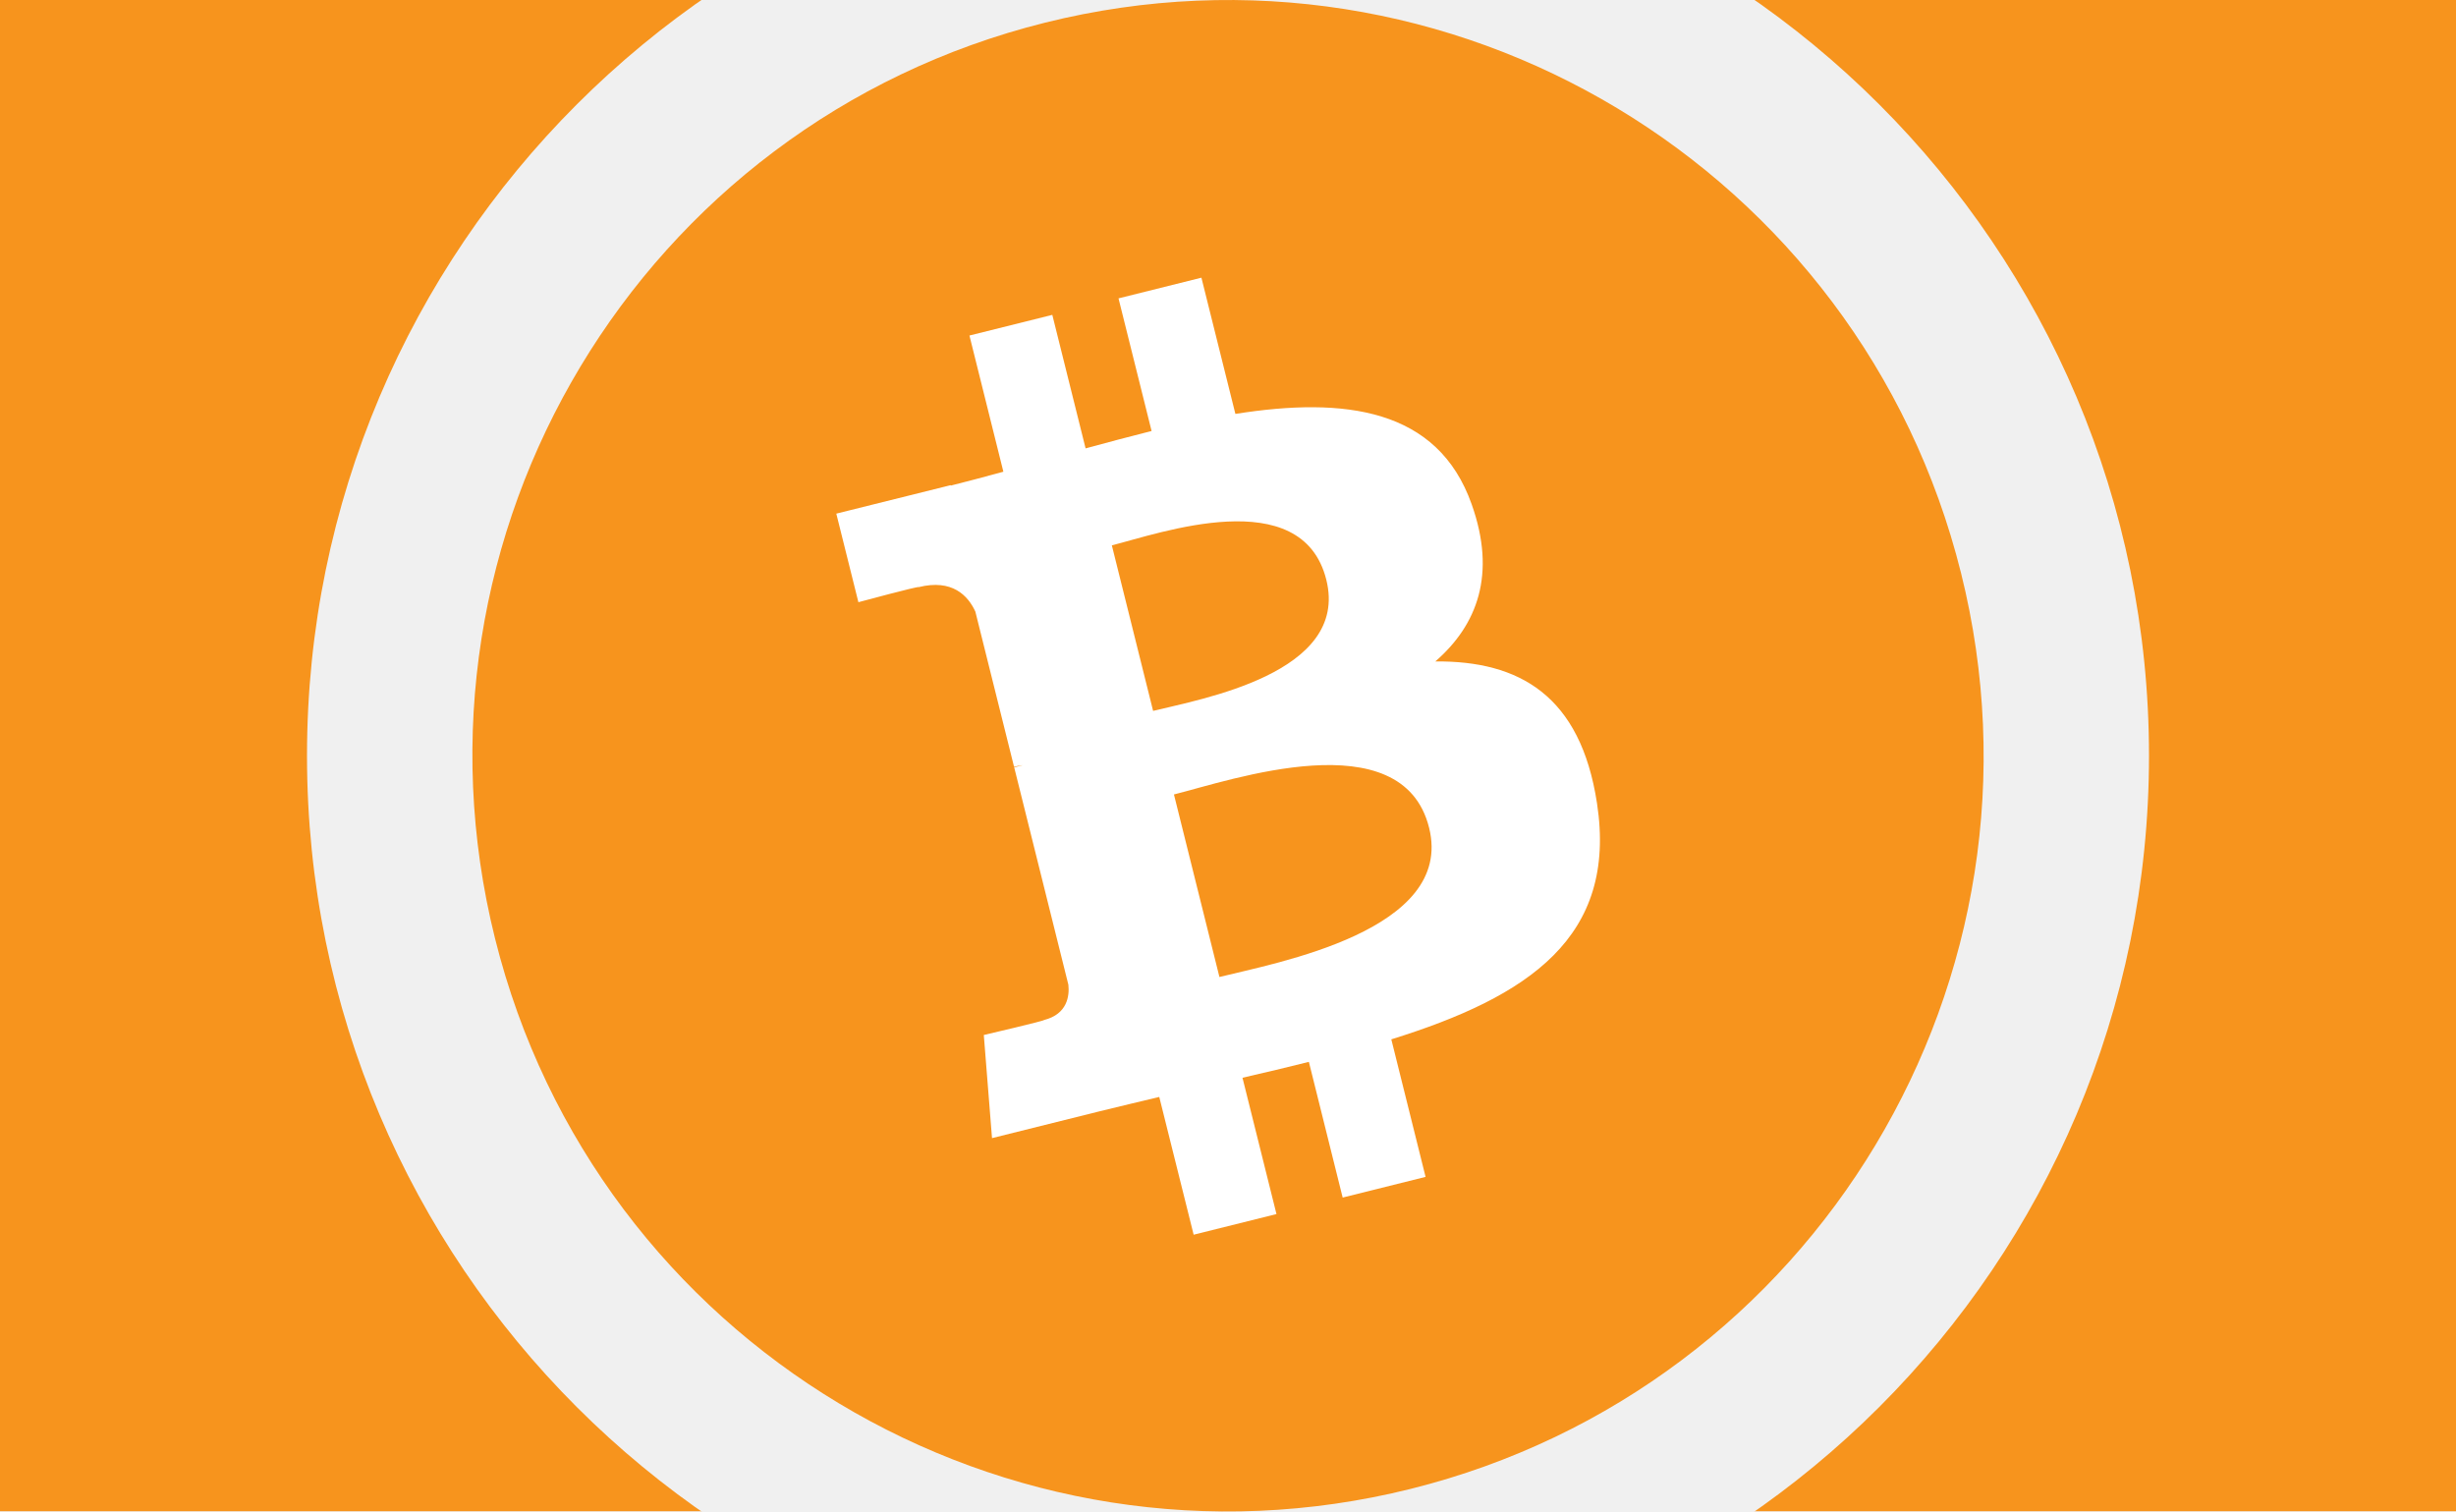
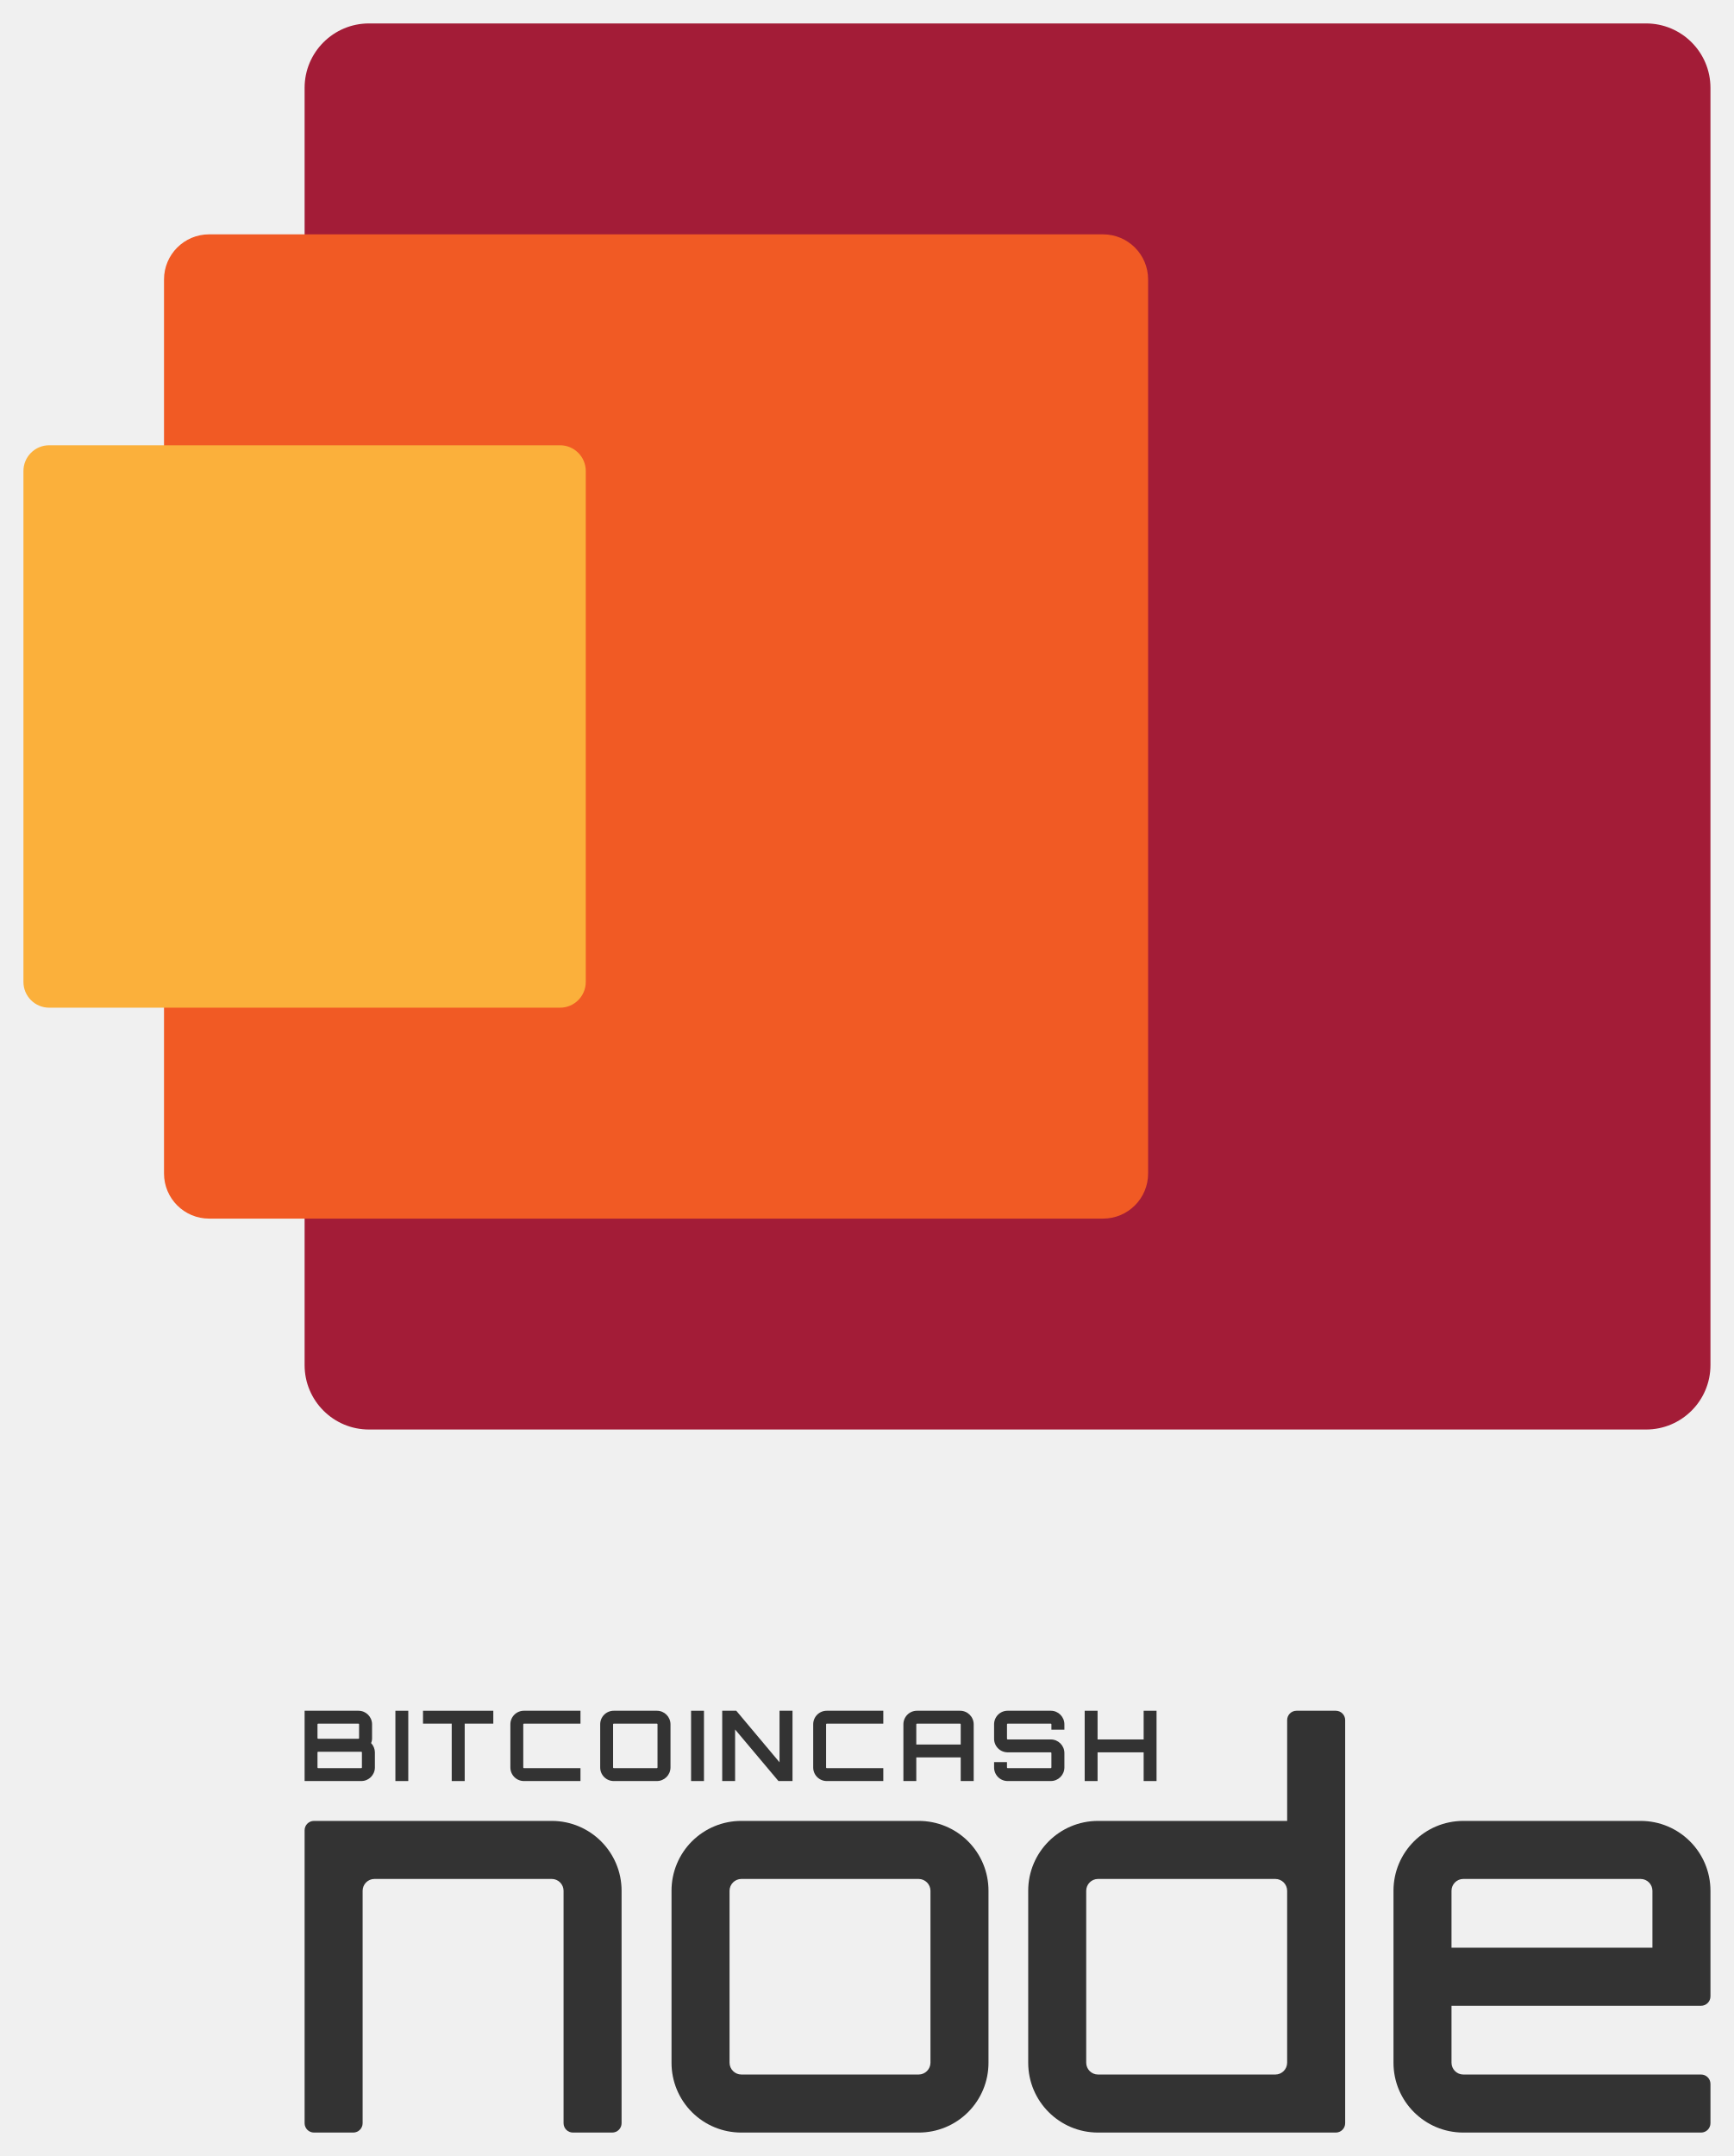
- <svg xmlns="http://www.w3.org/2000/svg" height="64" width="104" version="1.1">
+ <svg xmlns="http://www.w3.org/2000/svg" id="b0e7cbcd-2371-4c0d-abdf-f19cb9756eb5" data-name="Layer 1" viewBox="0 0 185 230">
  <defs>
-     <mask id="note-mask" x="0" y="0" width="80" height="30">
-       <rect x="0" y="0" height="64" width="104" fill="#fff" />
-       <circle cx="52" cy="32" r="39" />
-     </mask>
+     <style>.ac050dca-71d8-476b-ab89-d156f899c550{fill:#a31c37;}.a4bc01c2-9bee-446f-8907-83051c5e4229{fill:#f15a24;}.f00bb2b8-ac2d-4277-9702-6d98d22b322e{fill:#fbb03b;}.b8b8167b-3678-4de4-986e-f0de7170edac{fill:#333;}</style>
  </defs>
-   <rect x="0" y="0" height="64" width="104" style="fill: #f7941d" mask="url(#note-mask)" />
-   <g transform="translate(20, 0) rotate(-28, 32, 32)">
-     <svg height="64" width="64" version="1.1">
-       <g transform="translate(0.00630876,-0.00301984)">
-         <path fill="#f7941d" d="m63.033,39.744c-4.274,17.143-21.637,27.576-38.782,23.301-17.138-4.274-27.571-21.638-23.295-38.78,4.272-17.145,21.635-27.579,38.775-23.305,17.144,4.274,27.576,21.64,23.302,38.784z" />
-         <path fill="#FFF" d="m46.103,27.444c0.637-4.258-2.605-6.547-7.038-8.074l1.438-5.768-3.511-0.875-1.4,5.616c-0.923-0.23-1.871-0.447-2.813-0.662l1.41-5.653-3.509-0.875-1.439,5.766c-0.764-0.174-1.514-0.346-2.242-0.527l0.004-0.018-4.842-1.209-0.934,3.75s2.605,0.597,2.55,0.634c1.422,0.355,1.679,1.296,1.636,2.042l-1.638,6.571c0.098,0.025,0.225,0.061,0.365,0.117-0.117-0.029-0.242-0.061-0.371-0.092l-2.296,9.205c-0.174,0.432-0.615,1.08-1.609,0.834,0.035,0.051-2.552-0.637-2.552-0.637l-1.743,4.019,4.569,1.139c0.85,0.213,1.683,0.436,2.503,0.646l-1.453,5.834,3.507,0.875,1.439-5.772c0.958,0.26,1.888,0.5,2.798,0.726l-1.434,5.745,3.511,0.875,1.453-5.823c5.987,1.133,10.489,0.676,12.384-4.739,1.527-4.36-0.076-6.875-3.226-8.515,2.294-0.529,4.022-2.038,4.483-5.155zm-8.022,11.249c-1.085,4.36-8.426,2.003-10.806,1.412l1.928-7.729c2.38,0.594,10.012,1.77,8.878,6.317zm1.086-11.312c-0.99,3.966-7.1,1.951-9.082,1.457l1.748-7.01c1.982,0.494,8.365,1.416,7.334,5.553z" />
-       </g>
-     </svg>
-   </g>
+   <rect class="ac050dca-71d8-476b-ab89-d156f899c550" x="32.5" y="2.5" width="150" height="150" rx="6.872" transform="translate(215 155) rotate(180)" />
+   <rect class="a4bc01c2-9bee-446f-8907-83051c5e4229" x="17.5" y="25" width="105" height="105" rx="4.811" transform="translate(140 155) rotate(180)" />
+   <rect class="f00bb2b8-ac2d-4277-9702-6d98d22b322e" x="2.5" y="47.5" width="60" height="60" rx="2.749" transform="translate(65 155) rotate(180)" />
+   <path class="b8b8167b-3678-4de4-986e-f0de7170edac" d="M66.321,201.706V226.5a1,1,0,0,1-1,1H61.13a1,1,0,0,1-1-1V201.706a1.265,1.265,0,0,0-1.262-1.262H39.953a1.265,1.265,0,0,0-1.262,1.262V226.5a1,1,0,0,1-1,1H33.5a1,1,0,0,1-1-1V195.253a1,1,0,0,1,1-1H58.868A7.452,7.452,0,0,1,66.321,201.706Z" />
+   <path class="b8b8167b-3678-4de4-986e-f0de7170edac" d="M98.017,194.253a7.437,7.437,0,0,1,7.452,7.453v18.343A7.437,7.437,0,0,1,98.017,227.5H79.1a7.437,7.437,0,0,1-7.451-7.451V201.706A7.437,7.437,0,0,1,79.1,194.253ZM79.1,200.444a1.272,1.272,0,0,0-1.26,1.262v18.343a1.271,1.271,0,0,0,1.26,1.26H98.017a1.271,1.271,0,0,0,1.261-1.26V201.706a1.272,1.272,0,0,0-1.261-1.262Z" />
+   <path class="b8b8167b-3678-4de4-986e-f0de7170edac" d="M143.525,183.5v43a1,1,0,0,1-1,1H117.157a7.451,7.451,0,0,1-7.451-7.451V201.706a7.452,7.452,0,0,1,7.453-7.453h20.176V183.5a1,1,0,0,1,1-1h4.191A1,1,0,0,1,143.525,183.5Zm-7.452,37.809a1.264,1.264,0,0,0,1.261-1.26V201.706a1.265,1.265,0,0,0-1.262-1.262H117.157a1.265,1.265,0,0,0-1.262,1.262v18.343a1.264,1.264,0,0,0,1.261,1.26Z" />
+   <path class="b8b8167b-3678-4de4-986e-f0de7170edac" d="M182.5,201.704V212.972a1,1,0,0,1-1,1H154.871v6.077a1.264,1.264,0,0,0,1.261,1.26H181.5a1,1,0,0,1,1,1V226.5a1,1,0,0,1-1,1H156.132a7.451,7.451,0,0,1-7.452-7.451V201.706a7.453,7.453,0,0,1,7.453-7.453h18.916A7.451,7.451,0,0,1,182.5,201.704Zm-6.191,6.077v-6.075a1.265,1.265,0,0,0-1.262-1.262H156.132a1.264,1.264,0,0,0-1.261,1.26v6.077Z" />
+   <path class="b8b8167b-3678-4de4-986e-f0de7170edac" d="M39.698,185.417a1.241,1.241,0,0,1-.104.531,1.468,1.468,0,0,1,.406.99v1.615A1.454,1.454,0,0,1,38.542,190H32.5v-7.5h5.75a1.452,1.452,0,0,1,1.448,1.448Zm-5.75-1.542a.071.071,0,0,0-.073.073v1.469a.071.071,0,0,0,.073.073H38.25a.07.07,0,0,0,.063-.073v-1.469a.07.07,0,0,0-.063-.073Zm4.667,3.062c0-.042-.031-.062-.073-.062H33.948c-.042,0-.073.021-.073.062v1.615a.071.071,0,0,0,.073.073h4.594a.071.071,0,0,0,.073-.073Z" />
+   <path class="b8b8167b-3678-4de4-986e-f0de7170edac" d="M42.187,182.5h1.375V190H42.187Z" />
+   <path class="b8b8167b-3678-4de4-986e-f0de7170edac" d="M52.634,182.5v1.375H49.582V190h-1.385v-6.125H45.134V182.5Z" />
+   <path class="b8b8167b-3678-4de4-986e-f0de7170edac" d="M55.904,183.875a.071.071,0,0,0-.073.073v4.604a.071.071,0,0,0,.073.073h6.031V190H55.904a1.445,1.445,0,0,1-1.448-1.448v-4.604A1.445,1.445,0,0,1,55.904,182.5h6.031v1.375Z" />
+   <path class="b8b8167b-3678-4de4-986e-f0de7170edac" d="M70.091,182.5a1.451,1.451,0,0,1,1.448,1.448v4.604A1.451,1.451,0,0,1,70.091,190h-4.604a1.445,1.445,0,0,1-1.448-1.448v-4.604A1.445,1.445,0,0,1,65.487,182.5Zm0,6.125a.07.07,0,0,0,.063-.073v-4.604a.07.07,0,0,0-.063-.073h-4.604a.071.071,0,0,0-.073.073v4.604a.071.071,0,0,0,.073.073Z" />
+   <path class="b8b8167b-3678-4de4-986e-f0de7170edac" d="M73.736,182.5h1.375V190H73.736Z" />
+   <path class="b8b8167b-3678-4de4-986e-f0de7170edac" d="M83.173,182.5h1.385V190h-1.5l-4.625-5.5V190H77.058v-7.5h1.5l4.615,5.5Z" />
+   <path class="b8b8167b-3678-4de4-986e-f0de7170edac" d="M88.214,183.875a.071.071,0,0,0-.073.073v4.604a.071.071,0,0,0,.073.073h6.031V190h-6.031a1.445,1.445,0,0,1-1.448-1.448v-4.604A1.445,1.445,0,0,1,88.214,182.5h6.031v1.375Z" />
+   <path class="b8b8167b-3678-4de4-986e-f0de7170edac" d="M102.432,182.5a1.454,1.454,0,0,1,1.458,1.448V190h-1.385v-2.521h-4.74V190H96.39v-6.052A1.445,1.445,0,0,1,97.838,182.5Zm.073,3.604v-2.156a.071.071,0,0,0-.073-.073H97.838a.071.071,0,0,0-.073.073v2.156Z" />
+   <path class="b8b8167b-3678-4de4-986e-f0de7170edac" d="M113.567,184.521h-1.385v-.573a.07.07,0,0,0-.063-.073h-4.604a.071.071,0,0,0-.073.073V185.49a.071.071,0,0,0,.073.073h4.604a1.452,1.452,0,0,1,1.448,1.448v1.542A1.452,1.452,0,0,1,112.118,190h-4.604a1.445,1.445,0,0,1-1.448-1.448v-.573h1.375v.573a.071.071,0,0,0,.073.073h4.604a.07.07,0,0,0,.063-.073V187.01a.07.07,0,0,0-.063-.073h-4.604a1.445,1.445,0,0,1-1.448-1.448v-1.542a1.445,1.445,0,0,1,1.448-1.448h4.604a1.452,1.452,0,0,1,1.448,1.448Z" />
+   <path class="b8b8167b-3678-4de4-986e-f0de7170edac" d="M123.399,182.5V190H122.024v-3.063h-4.917V190h-1.375v-7.5h1.375v3.063h4.917V182.5Z" />
</svg>
